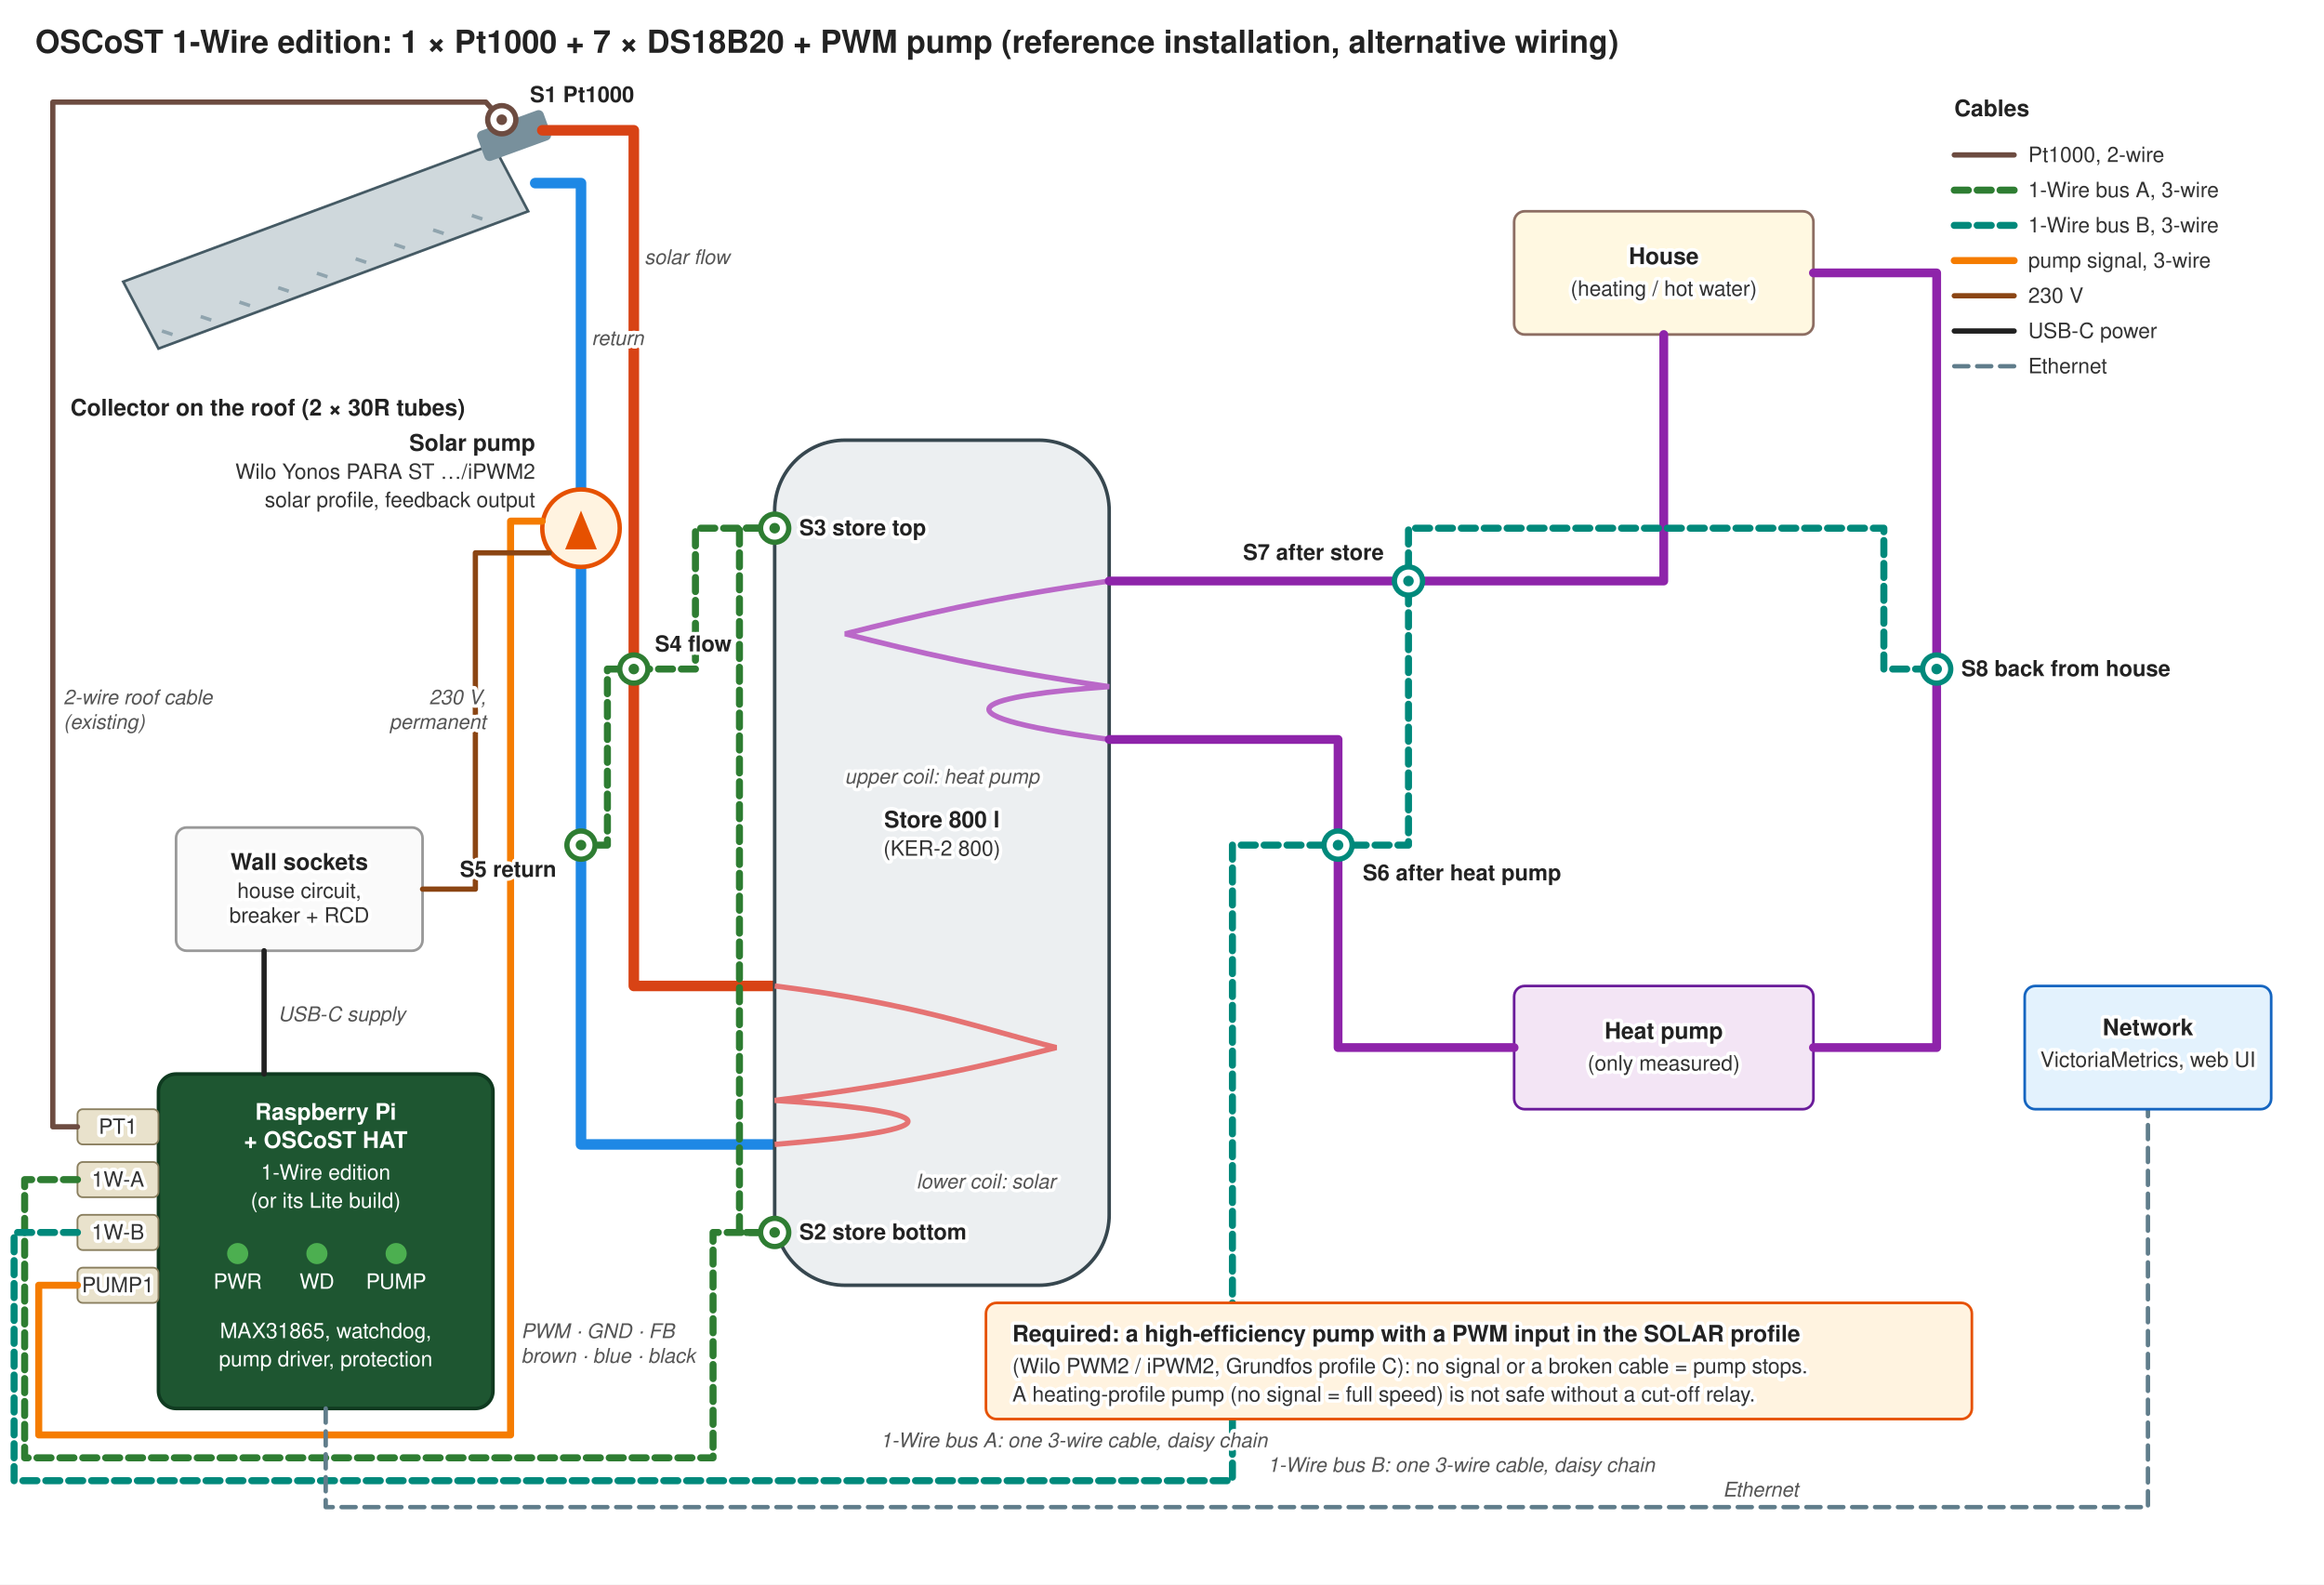
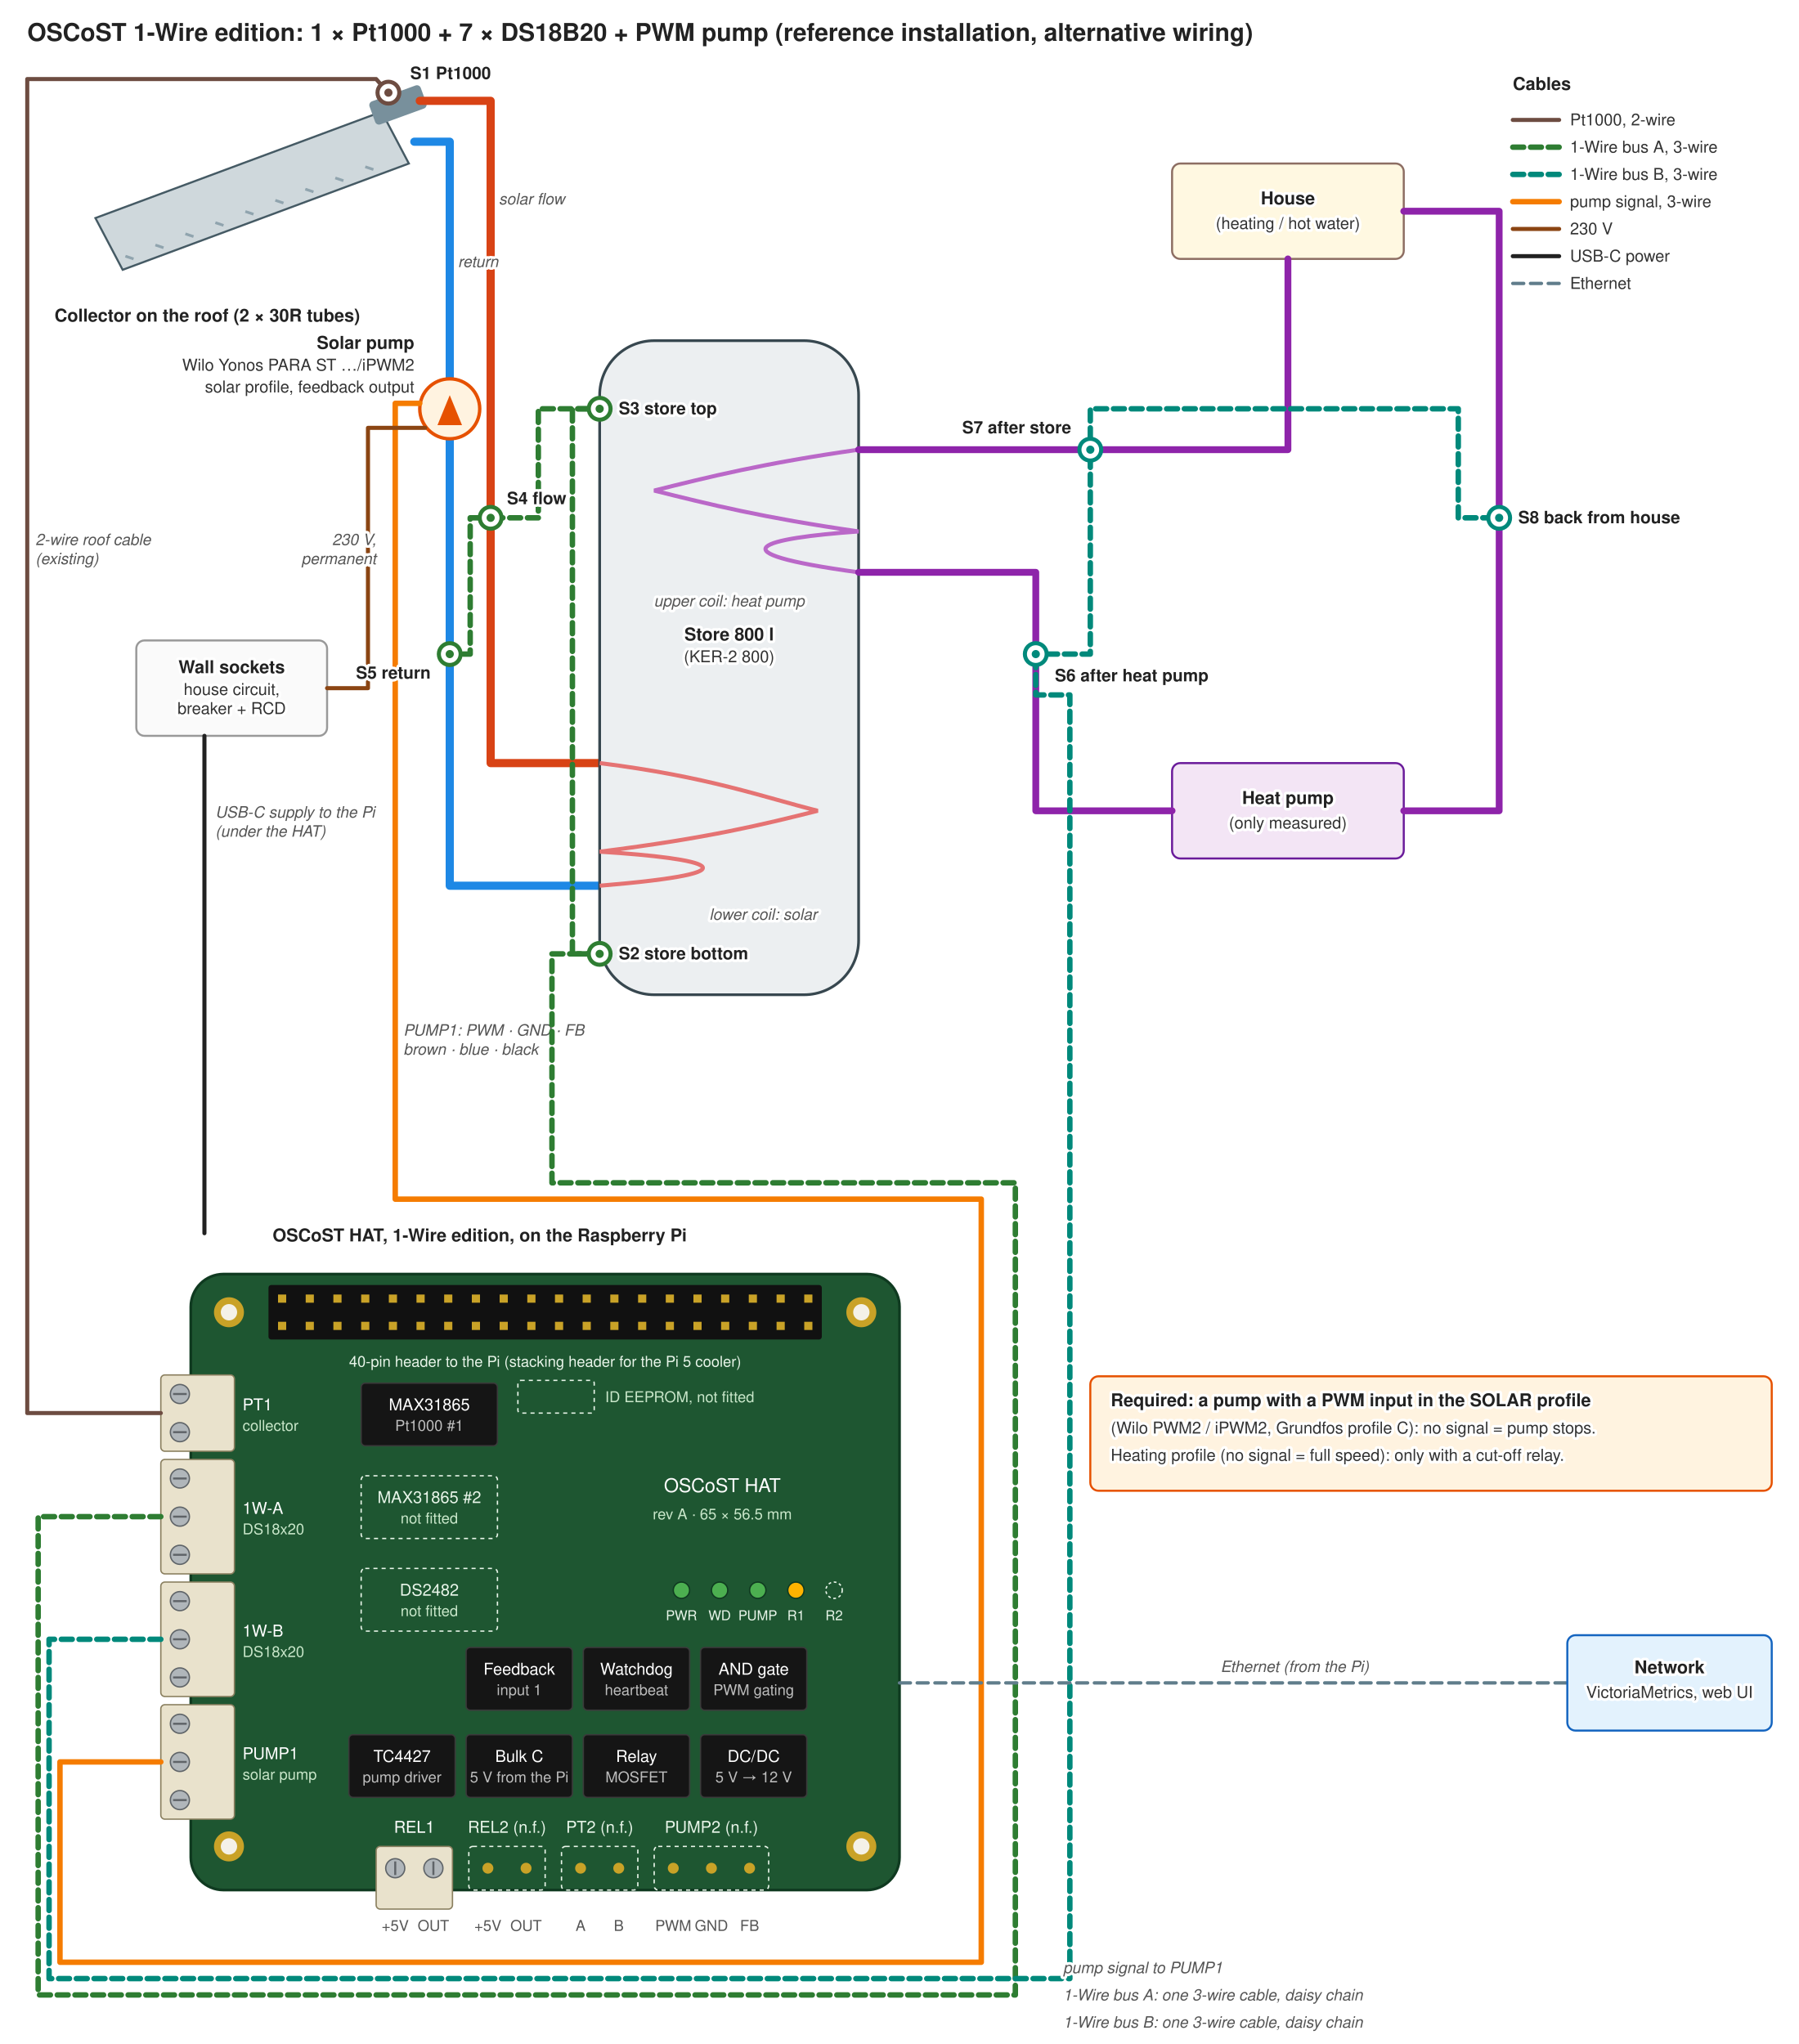
- <svg xmlns="http://www.w3.org/2000/svg" viewBox="0 0 1320 900" font-family="Helvetica, Arial, sans-serif">
-   <style>text{paint-order:stroke;stroke:#fff;stroke-width:4px;stroke-linejoin:round}.n{font-size:12px;fill:#333}.s{font-size:12.5px;font-weight:bold;fill:#222}.h{font-size:18px;font-weight:bold;fill:#222}.b{font-size:13px;font-weight:bold;fill:#222}.w{font-size:12px;fill:#fff;stroke:none}.wb{font-size:13px;font-weight:bold;fill:#fff;stroke:none}.o{font-size:11.5px;font-style:italic;fill:#555}</style>
-   <rect width="1320" height="900" fill="white" />
+ <svg xmlns="http://www.w3.org/2000/svg" viewBox="0 0 1320 1500" font-family="Helvetica, Arial, sans-serif">
+   <style>text{paint-order:stroke;stroke:#fff;stroke-width:4px;stroke-linejoin:round}.n{font-size:12px;fill:#333}.s{font-size:12.5px;font-weight:bold;fill:#222}.h{font-size:18px;font-weight:bold;fill:#222}.b{font-size:13px;font-weight:bold;fill:#222}.w{font-size:12px;fill:#fff;stroke:none}.wb{font-size:13px;font-weight:bold;fill:#fff;stroke:none}.o{font-size:11.5px;font-style:italic;fill:#555}.th,.ts{stroke:none}</style>
+   <rect width="1320" height="1500" fill="white" />
  <text x="20" y="30" class="h" text-anchor="start">OSCoST 1-Wire edition: 1 × Pt1000 + 7 × DS18B20 + PWM pump (reference installation, alternative wiring)</text>
  <polygon points="70,160 280,82 300,120 90,198" fill="#cfd8dc" stroke="#455a64" stroke-width="1.5" />
  <line x1="92" y1="188.0" x2="98" y2="190.0" stroke="#90a4ae" stroke-width="2" />
  <line x1="114" y1="179.8" x2="120" y2="181.8" stroke="#90a4ae" stroke-width="2" />
  <line x1="136" y1="171.6" x2="142" y2="173.6" stroke="#90a4ae" stroke-width="2" />
  <line x1="158" y1="163.4" x2="164" y2="165.4" stroke="#90a4ae" stroke-width="2" />
  <line x1="180" y1="155.2" x2="186" y2="157.2" stroke="#90a4ae" stroke-width="2" />
  <line x1="202" y1="147.0" x2="208" y2="149.0" stroke="#90a4ae" stroke-width="2" />
  <line x1="224" y1="138.8" x2="230" y2="140.8" stroke="#90a4ae" stroke-width="2" />
  <line x1="246" y1="130.6" x2="252" y2="132.6" stroke="#90a4ae" stroke-width="2" />
  <line x1="268" y1="122.4" x2="274" y2="124.4" stroke="#90a4ae" stroke-width="2" />
  <rect x="272" y="68" width="40" height="18" rx="3" fill="#78909c" transform="rotate(-20 292 77)" />
  <text x="40" y="236" class="b" text-anchor="start">Collector on the roof (2 × 30R tubes)</text>
  <polyline points="308,74 360,74 360,560 440,560" fill="none" stroke="#d84315" stroke-width="6" stroke-linecap="round" stroke-linejoin="round" />
  <polyline points="440,650 330,650 330,104 304,104" fill="none" stroke="#1e88e5" stroke-width="6" stroke-linecap="round" stroke-linejoin="round" />
  <text x="366" y="150" class="o" text-anchor="start">solar flow</text>
  <text x="336" y="196" class="o" text-anchor="start">return</text>
  <circle cx="330" cy="300" r="22" fill="#fff3e0" stroke="#e65100" stroke-width="2.5" />
  <polygon points="321,312 339,312 330,290" fill="#e65100" />
  <text x="304" y="256" class="b" text-anchor="end">Solar pump</text>
  <text x="304" y="272" class="n" text-anchor="end">Wilo Yonos PARA ST …/iPWM2</text>
  <text x="304" y="288" class="n" text-anchor="end">solar profile, feedback output</text>
  <rect x="440" y="250" width="190" height="480" rx="40" fill="#eceff1" stroke="#37474f" stroke-width="2" />
  <path d="M440,560 C520,570 560,585 600,595 C560,605 520,615 440,625 C520,630 560,640 440,650" fill="none" stroke="#e57373" stroke-width="3" />
  <path d="M630,330 C560,340 520,350 480,360 C520,370 560,380 630,390 C560,395 520,405 630,420" fill="none" stroke="#ba68c8" stroke-width="3" />
  <text x="535" y="470" class="b" text-anchor="middle">Store 800 l</text>
  <text x="535" y="486" class="n" text-anchor="middle">(KER-2 800)</text>
  <text x="535" y="445" class="o" text-anchor="middle">upper coil: heat pump</text>
  <text x="560" y="675" class="o" text-anchor="middle">lower coil: solar</text>
  <rect x="860" y="120" width="170" height="70" rx="6" fill="#fff8e1" stroke="#8d6e63" stroke-width="1.5" />
  <text x="945" y="150" class="b" text-anchor="middle">House</text>
  <text x="945" y="168" class="n" text-anchor="middle">(heating / hot water)</text>
  <rect x="860" y="560" width="170" height="70" rx="6" fill="#f3e5f5" stroke="#6a1b9a" stroke-width="1.5" />
  <text x="945" y="590" class="b" text-anchor="middle">Heat pump</text>
  <text x="945" y="608" class="n" text-anchor="middle">(only measured)</text>
  <polyline points="860,595 760,595 760,420 630,420" fill="none" stroke="#8e24aa" stroke-width="5" stroke-linecap="round" stroke-linejoin="round" />
  <polyline points="630,330 945,330 945,190" fill="none" stroke="#8e24aa" stroke-width="5" stroke-linecap="round" stroke-linejoin="round" />
  <polyline points="1030,155 1100,155 1100,595 1030,595" fill="none" stroke="#8e24aa" stroke-width="5" stroke-linecap="round" stroke-linejoin="round" />
  <rect x="100" y="470" width="140" height="70" rx="6" fill="#fafafa" stroke="#999" stroke-width="1.5" />
  <text x="170" y="494" class="b" text-anchor="middle">Wall sockets</text>
  <text x="170" y="510" class="n" text-anchor="middle">house circuit,</text>
  <text x="170" y="524" class="n" text-anchor="middle">breaker + RCD</text>
-   <rect x="90" y="610" width="190" height="190" rx="10" fill="#1E5631" stroke="#0F3A20" stroke-width="2" />
-   <text x="185" y="636" class="wb" text-anchor="middle">Raspberry Pi</text>
-   <text x="185" y="652" class="wb" text-anchor="middle">+ OSCoST HAT</text>
-   <text x="185" y="670" class="w" text-anchor="middle">1-Wire edition</text>
-   <text x="185" y="686" class="w" text-anchor="middle">(or its Lite build)</text>
-   <circle cx="135" cy="712" r="6" fill="#4CAF50" />
-   <text x="135" y="732" class="w" text-anchor="middle">PWR</text>
-   <circle cx="180" cy="712" r="6" fill="#4CAF50" />
-   <text x="180" y="732" class="w" text-anchor="middle">WD</text>
-   <circle cx="225" cy="712" r="6" fill="#4CAF50" />
-   <text x="225" y="732" class="w" text-anchor="middle">PUMP</text>
-   <text x="185" y="760" class="w" text-anchor="middle">MAX31865, watchdog,</text>
-   <text x="185" y="776" class="w" text-anchor="middle">pump driver, protection</text>
-   <rect x="44" y="630" width="46" height="20" rx="3" fill="#E9E2CC" stroke="#8A7F5F" stroke-width="1" />
-   <text x="67" y="644" class="n" text-anchor="middle">PT1</text>
-   <rect x="44" y="660" width="46" height="20" rx="3" fill="#E9E2CC" stroke="#8A7F5F" stroke-width="1" />
-   <text x="67" y="674" class="n" text-anchor="middle">1W-A</text>
-   <rect x="44" y="690" width="46" height="20" rx="3" fill="#E9E2CC" stroke="#8A7F5F" stroke-width="1" />
-   <text x="67" y="704" class="n" text-anchor="middle">1W-B</text>
-   <rect x="44" y="720" width="46" height="20" rx="3" fill="#E9E2CC" stroke="#8A7F5F" stroke-width="1" />
-   <text x="67" y="734" class="n" text-anchor="middle">PUMP1</text>
-   <polyline points="44,640 30,640 30,58 276,58 283,66" fill="none" stroke="#6d4c41" stroke-width="3" stroke-linecap="round" stroke-linejoin="round" />
-   <text x="36" y="400" class="o" text-anchor="start">2-wire roof cable</text>
-   <text x="36" y="414" class="o" text-anchor="start">(existing)</text>
-   <polyline points="44,730 22,730 22,815 290,815 290,296 308,296" fill="none" stroke="#f57c00" stroke-width="4" stroke-linecap="round" stroke-linejoin="round" />
+   <g transform="translate(60,905) scale(1.0)">
+     <rect x="80" y="30" width="520" height="452" rx="24" fill="#1E5631" stroke="#0F3A20" stroke-width="2" />
+     <circle cx="108" cy="58" r="11" fill="#C9A227" />
+     <circle cx="108" cy="58" r="6" fill="#F4F1E8" />
+     <circle cx="572" cy="58" r="11" fill="#C9A227" />
+     <circle cx="572" cy="58" r="6" fill="#F4F1E8" />
+     <circle cx="108" cy="450" r="11" fill="#C9A227" />
+     <circle cx="108" cy="450" r="6" fill="#F4F1E8" />
+     <circle cx="572" cy="450" r="11" fill="#C9A227" />
+     <circle cx="572" cy="450" r="6" fill="#F4F1E8" />
+     <rect x="137" y="38" width="406" height="40" rx="2" fill="#111111" />
+     <rect x="144.0" y="45" width="6" height="6" fill="#C9A227" />
+     <rect x="144.0" y="65" width="6" height="6" fill="#C9A227" />
+     <rect x="164.3" y="45" width="6" height="6" fill="#C9A227" />
+     <rect x="164.3" y="65" width="6" height="6" fill="#C9A227" />
+     <rect x="184.6" y="45" width="6" height="6" fill="#C9A227" />
+     <rect x="184.6" y="65" width="6" height="6" fill="#C9A227" />
+     <rect x="205.0" y="45" width="6" height="6" fill="#C9A227" />
+     <rect x="205.0" y="65" width="6" height="6" fill="#C9A227" />
+     <rect x="225.3" y="45" width="6" height="6" fill="#C9A227" />
+     <rect x="225.3" y="65" width="6" height="6" fill="#C9A227" />
+     <rect x="245.6" y="45" width="6" height="6" fill="#C9A227" />
+     <rect x="245.6" y="65" width="6" height="6" fill="#C9A227" />
+     <rect x="265.9" y="45" width="6" height="6" fill="#C9A227" />
+     <rect x="265.9" y="65" width="6" height="6" fill="#C9A227" />
+     <rect x="286.2" y="45" width="6" height="6" fill="#C9A227" />
+     <rect x="286.2" y="65" width="6" height="6" fill="#C9A227" />
+     <rect x="306.6" y="45" width="6" height="6" fill="#C9A227" />
+     <rect x="306.6" y="65" width="6" height="6" fill="#C9A227" />
+     <rect x="326.9" y="45" width="6" height="6" fill="#C9A227" />
+     <rect x="326.9" y="65" width="6" height="6" fill="#C9A227" />
+     <rect x="347.2" y="45" width="6" height="6" fill="#C9A227" />
+     <rect x="347.2" y="65" width="6" height="6" fill="#C9A227" />
+     <rect x="367.5" y="45" width="6" height="6" fill="#C9A227" />
+     <rect x="367.5" y="65" width="6" height="6" fill="#C9A227" />
+     <rect x="387.8" y="45" width="6" height="6" fill="#C9A227" />
+     <rect x="387.8" y="65" width="6" height="6" fill="#C9A227" />
+     <rect x="408.2" y="45" width="6" height="6" fill="#C9A227" />
+     <rect x="408.2" y="65" width="6" height="6" fill="#C9A227" />
+     <rect x="428.5" y="45" width="6" height="6" fill="#C9A227" />
+     <rect x="428.5" y="65" width="6" height="6" fill="#C9A227" />
+     <rect x="448.8" y="45" width="6" height="6" fill="#C9A227" />
+     <rect x="448.8" y="65" width="6" height="6" fill="#C9A227" />
+     <rect x="469.1" y="45" width="6" height="6" fill="#C9A227" />
+     <rect x="469.1" y="65" width="6" height="6" fill="#C9A227" />
+     <rect x="489.4" y="45" width="6" height="6" fill="#C9A227" />
+     <rect x="489.4" y="65" width="6" height="6" fill="#C9A227" />
+     <rect x="509.8" y="45" width="6" height="6" fill="#C9A227" />
+     <rect x="509.8" y="65" width="6" height="6" fill="#C9A227" />
+     <rect x="530.1" y="45" width="6" height="6" fill="#C9A227" />
+     <rect x="530.1" y="65" width="6" height="6" fill="#C9A227" />
+     <text class="ts" x="340" y="98" text-anchor="middle" style="font-size:11px;font-weight:400;fill:#E8F5E9">40-pin header to the Pi (stacking header for the Pi 5 cooler)</text>
+     <rect x="320" y="108" width="56" height="24" rx="2" fill="none" stroke="#E8F5E9" stroke-width="1" stroke-dasharray="3 3" />
+     <text class="ts" x="384" y="124" text-anchor="start" style="font-size:11px;font-weight:400;fill:#C8E6C9">ID EEPROM, not fitted</text>
+     <rect x="58" y="104" width="54" height="56" rx="3" fill="#E9E2CC" stroke="#8A7F5F" stroke-width="1" />
+     <circle cx="72" cy="118" r="7" fill="#B0B6BA" stroke="#5F6468" />
+     <line x1="67" y1="118" x2="77" y2="118" stroke="#5F6468" stroke-width="1.5" />
+     <circle cx="72" cy="146" r="7" fill="#B0B6BA" stroke="#5F6468" />
+     <line x1="67" y1="146" x2="77" y2="146" stroke="#5F6468" stroke-width="1.5" />
+     <text class="th" x="118" y="130.0" text-anchor="start" style="font-size:12px;font-weight:500;fill:#ffffff">PT1</text>
+     <text class="ts" x="118" y="145.0" text-anchor="start" style="font-size:11px;font-weight:400;fill:#C8E6C9">collector</text>
+     <rect x="58" y="166" width="54" height="84" rx="3" fill="#E9E2CC" stroke="#8A7F5F" stroke-width="1" />
+     <circle cx="72" cy="180" r="7" fill="#B0B6BA" stroke="#5F6468" />
+     <line x1="67" y1="180" x2="77" y2="180" stroke="#5F6468" stroke-width="1.5" />
+     <circle cx="72" cy="208" r="7" fill="#B0B6BA" stroke="#5F6468" />
+     <line x1="67" y1="208" x2="77" y2="208" stroke="#5F6468" stroke-width="1.5" />
+     <circle cx="72" cy="236" r="7" fill="#B0B6BA" stroke="#5F6468" />
+     <line x1="67" y1="236" x2="77" y2="236" stroke="#5F6468" stroke-width="1.5" />
+     <text class="th" x="118" y="206.0" text-anchor="start" style="font-size:12px;font-weight:500;fill:#ffffff">1W-A</text>
+     <text class="ts" x="118" y="221.0" text-anchor="start" style="font-size:11px;font-weight:400;fill:#C8E6C9">DS18x20</text>
+     <rect x="58" y="256" width="54" height="84" rx="3" fill="#E9E2CC" stroke="#8A7F5F" stroke-width="1" />
+     <circle cx="72" cy="270" r="7" fill="#B0B6BA" stroke="#5F6468" />
+     <line x1="67" y1="270" x2="77" y2="270" stroke="#5F6468" stroke-width="1.5" />
+     <circle cx="72" cy="298" r="7" fill="#B0B6BA" stroke="#5F6468" />
+     <line x1="67" y1="298" x2="77" y2="298" stroke="#5F6468" stroke-width="1.5" />
+     <circle cx="72" cy="326" r="7" fill="#B0B6BA" stroke="#5F6468" />
+     <line x1="67" y1="326" x2="77" y2="326" stroke="#5F6468" stroke-width="1.5" />
+     <text class="th" x="118" y="296.0" text-anchor="start" style="font-size:12px;font-weight:500;fill:#ffffff">1W-B</text>
+     <text class="ts" x="118" y="311.0" text-anchor="start" style="font-size:11px;font-weight:400;fill:#C8E6C9">DS18x20</text>
+     <rect x="58" y="346" width="54" height="84" rx="3" fill="#E9E2CC" stroke="#8A7F5F" stroke-width="1" />
+     <circle cx="72" cy="360" r="7" fill="#B0B6BA" stroke="#5F6468" />
+     <line x1="67" y1="360" x2="77" y2="360" stroke="#5F6468" stroke-width="1.5" />
+     <circle cx="72" cy="388" r="7" fill="#B0B6BA" stroke="#5F6468" />
+     <line x1="67" y1="388" x2="77" y2="388" stroke="#5F6468" stroke-width="1.5" />
+     <circle cx="72" cy="416" r="7" fill="#B0B6BA" stroke="#5F6468" />
+     <line x1="67" y1="416" x2="77" y2="416" stroke="#5F6468" stroke-width="1.5" />
+     <text class="th" x="118" y="386.0" text-anchor="start" style="font-size:12px;font-weight:500;fill:#ffffff">PUMP1</text>
+     <text class="ts" x="118" y="401.0" text-anchor="start" style="font-size:11px;font-weight:400;fill:#C8E6C9">solar pump</text>
+     <rect x="216" y="450" width="56" height="46" rx="3" fill="#E9E2CC" stroke="#8A7F5F" stroke-width="1" />
+     <circle cx="230" cy="466" r="7" fill="#B0B6BA" stroke="#5F6468" />
+     <line x1="230" y1="461" x2="230" y2="471" stroke="#5F6468" stroke-width="1.5" />
+     <text class="ts" x="230" y="512" text-anchor="middle" style="font-size:11px;font-weight:400;fill:#555555">+5V</text>
+     <circle cx="258" cy="466" r="7" fill="#B0B6BA" stroke="#5F6468" />
+     <line x1="258" y1="461" x2="258" y2="471" stroke="#5F6468" stroke-width="1.5" />
+     <text class="ts" x="258" y="512" text-anchor="middle" style="font-size:11px;font-weight:400;fill:#555555">OUT</text>
+     <text class="th" x="244.0" y="440" text-anchor="middle" style="font-size:12px;font-weight:500;fill:#ffffff">REL1</text>
+     <rect x="284" y="450" width="56" height="32" rx="3" fill="none" stroke="#E8F5E9" stroke-width="1" stroke-dasharray="3 3" />
+     <circle cx="298" cy="466" r="4" fill="#C9A227" />
+     <text class="ts" x="298" y="512" text-anchor="middle" style="font-size:11px;font-weight:400;fill:#555555">+5V</text>
+     <circle cx="326" cy="466" r="4" fill="#C9A227" />
+     <text class="ts" x="326" y="512" text-anchor="middle" style="font-size:11px;font-weight:400;fill:#555555">OUT</text>
+     <text class="th" x="312.0" y="440" text-anchor="middle" style="font-size:12px;font-weight:500;fill:#E8F5E9">REL2 (n.f.)</text>
+     <rect x="352" y="450" width="56" height="32" rx="3" fill="none" stroke="#E8F5E9" stroke-width="1" stroke-dasharray="3 3" />
+     <circle cx="366" cy="466" r="4" fill="#C9A227" />
+     <text class="ts" x="366" y="512" text-anchor="middle" style="font-size:11px;font-weight:400;fill:#555555">A</text>
+     <circle cx="394" cy="466" r="4" fill="#C9A227" />
+     <text class="ts" x="394" y="512" text-anchor="middle" style="font-size:11px;font-weight:400;fill:#555555">B</text>
+     <text class="th" x="380.0" y="440" text-anchor="middle" style="font-size:12px;font-weight:500;fill:#E8F5E9">PT2 (n.f.)</text>
+     <rect x="420" y="450" width="84" height="32" rx="3" fill="none" stroke="#E8F5E9" stroke-width="1" stroke-dasharray="3 3" />
+     <circle cx="434" cy="466" r="4" fill="#C9A227" />
+     <text class="ts" x="434" y="512" text-anchor="middle" style="font-size:11px;font-weight:400;fill:#555555">PWM</text>
+     <circle cx="462" cy="466" r="4" fill="#C9A227" />
+     <text class="ts" x="462" y="512" text-anchor="middle" style="font-size:11px;font-weight:400;fill:#555555">GND</text>
+     <circle cx="490" cy="466" r="4" fill="#C9A227" />
+     <text class="ts" x="490" y="512" text-anchor="middle" style="font-size:11px;font-weight:400;fill:#555555">FB</text>
+     <text class="th" x="462.0" y="440" text-anchor="middle" style="font-size:12px;font-weight:500;fill:#E8F5E9">PUMP2 (n.f.)</text>
+     <rect x="205" y="110" width="100" height="46" rx="3" fill="#151515" stroke="#3a3a3a" stroke-width="1" />
+     <text class="th" x="255.0" y="130.0" text-anchor="middle" style="font-size:12px;font-weight:500;fill:#ffffff">MAX31865</text>
+     <text class="ts" x="255.0" y="145.0" text-anchor="middle" style="font-size:11px;font-weight:400;fill:#bdbdbd">Pt1000 #1</text>
+     <rect x="205" y="178" width="100" height="46" rx="3" fill="none" stroke="#E8F5E9" stroke-width="1" stroke-dasharray="3 3" />
+     <text class="th" x="255" y="198" text-anchor="middle" style="font-size:12px;font-weight:500;fill:#E8F5E9">MAX31865 #2</text>
+     <text class="ts" x="255" y="213" text-anchor="middle" style="font-size:11px;font-weight:400;fill:#C8E6C9">not fitted</text>
+     <rect x="205" y="246" width="100" height="46" rx="3" fill="none" stroke="#E8F5E9" stroke-width="1" stroke-dasharray="3 3" />
+     <text class="th" x="255" y="266" text-anchor="middle" style="font-size:12px;font-weight:500;fill:#E8F5E9">DS2482</text>
+     <text class="ts" x="255" y="281" text-anchor="middle" style="font-size:11px;font-weight:400;fill:#C8E6C9">not fitted</text>
+     <rect x="196" y="368" width="78" height="46" rx="3" fill="#151515" stroke="#3a3a3a" stroke-width="1" />
+     <text class="th" x="235.0" y="388.0" text-anchor="middle" style="font-size:12px;font-weight:500;fill:#ffffff">TC4427</text>
+     <text class="ts" x="235.0" y="403.0" text-anchor="middle" style="font-size:11px;font-weight:400;fill:#bdbdbd">pump driver</text>
+     <rect x="282" y="368" width="78" height="46" rx="3" fill="#151515" stroke="#3a3a3a" stroke-width="1" />
+     <text class="th" x="321.0" y="388.0" text-anchor="middle" style="font-size:12px;font-weight:500;fill:#ffffff">Bulk C</text>
+     <text class="ts" x="321.0" y="403.0" text-anchor="middle" style="font-size:11px;font-weight:400;fill:#bdbdbd">5 V from the Pi</text>
+     <rect x="368" y="368" width="78" height="46" rx="3" fill="#151515" stroke="#3a3a3a" stroke-width="1" />
+     <text class="th" x="407.0" y="388.0" text-anchor="middle" style="font-size:12px;font-weight:500;fill:#ffffff">Relay</text>
+     <text class="ts" x="407.0" y="403.0" text-anchor="middle" style="font-size:11px;font-weight:400;fill:#bdbdbd">MOSFET</text>
+     <rect x="454" y="368" width="78" height="46" rx="3" fill="#151515" stroke="#3a3a3a" stroke-width="1" />
+     <text class="th" x="493.0" y="388.0" text-anchor="middle" style="font-size:12px;font-weight:500;fill:#ffffff">DC/DC</text>
+     <text class="ts" x="493.0" y="403.0" text-anchor="middle" style="font-size:11px;font-weight:400;fill:#bdbdbd">5 V → 12 V</text>
+     <rect x="282" y="304" width="78" height="46" rx="3" fill="#151515" stroke="#3a3a3a" stroke-width="1" />
+     <text class="th" x="321.0" y="324.0" text-anchor="middle" style="font-size:12px;font-weight:500;fill:#ffffff">Feedback</text>
+     <text class="ts" x="321.0" y="339.0" text-anchor="middle" style="font-size:11px;font-weight:400;fill:#bdbdbd">input 1</text>
+     <rect x="368" y="304" width="78" height="46" rx="3" fill="#151515" stroke="#3a3a3a" stroke-width="1" />
+     <text class="th" x="407.0" y="324.0" text-anchor="middle" style="font-size:12px;font-weight:500;fill:#ffffff">Watchdog</text>
+     <text class="ts" x="407.0" y="339.0" text-anchor="middle" style="font-size:11px;font-weight:400;fill:#bdbdbd">heartbeat</text>
+     <rect x="454" y="304" width="78" height="46" rx="3" fill="#151515" stroke="#3a3a3a" stroke-width="1" />
+     <text class="th" x="493.0" y="324.0" text-anchor="middle" style="font-size:12px;font-weight:500;fill:#ffffff">AND gate</text>
+     <text class="ts" x="493.0" y="339.0" text-anchor="middle" style="font-size:11px;font-weight:400;fill:#bdbdbd">PWM gating</text>
+     <circle cx="440" cy="262" r="6" fill="#4CAF50" stroke="#0F3A20" />
+     <text class="ts" x="440" y="284" text-anchor="middle" style="font-size:10px;font-weight:400;fill:#E8F5E9">PWR</text>
+     <circle cx="468" cy="262" r="6" fill="#4CAF50" stroke="#0F3A20" />
+     <text class="ts" x="468" y="284" text-anchor="middle" style="font-size:10px;font-weight:400;fill:#E8F5E9">WD</text>
+     <circle cx="496" cy="262" r="6" fill="#4CAF50" stroke="#0F3A20" />
+     <text class="ts" x="496" y="284" text-anchor="middle" style="font-size:10px;font-weight:400;fill:#E8F5E9">PUMP</text>
+     <circle cx="524" cy="262" r="6" fill="#FFB300" stroke="#0F3A20" />
+     <text class="ts" x="524" y="284" text-anchor="middle" style="font-size:10px;font-weight:400;fill:#E8F5E9">R1</text>
+     <circle cx="552" cy="262" r="6" fill="none" stroke="#E8F5E9" stroke-dasharray="2 2" />
+     <text class="ts" x="552" y="284" text-anchor="middle" style="font-size:10px;font-weight:400;fill:#E8F5E9">R2</text>
+     <text class="th" x="470" y="190" text-anchor="middle" style="font-size:14px;font-weight:500;fill:#ffffff">OSCoST HAT</text>
+     <text class="ts" x="470" y="210" text-anchor="middle" style="font-size:11px;font-weight:400;fill:#C8E6C9">rev A · 65 × 56.5 mm</text>
+   </g>
+   <text x="200" y="911" class="b" text-anchor="start">OSCoST HAT, 1-Wire edition, on the Raspberry Pi</text>
+   <polyline points="118.0,1037.0 20,1037.0 20,58 276,58 283,66" fill="none" stroke="#6d4c41" stroke-width="3" stroke-linecap="round" stroke-linejoin="round" />
+   <text x="26" y="400" class="o" text-anchor="start">2-wire roof cable</text>
+   <text x="26" y="414" class="o" text-anchor="start">(existing)</text>
+   <polyline points="118.0,1293.0 44,1293.0 44,1440 720,1440 720,880 290,880 290,296 308,296" fill="none" stroke="#f57c00" stroke-width="4" stroke-linecap="round" stroke-linejoin="round" />
  <polyline points="312,314 270,314 270,505 240,505" fill="none" stroke="#8B4513" stroke-width="3" stroke-linecap="round" stroke-linejoin="round" />
-   <text x="296" y="760" class="o" text-anchor="start">PWM · GND · FB</text>
+   <text x="296" y="760" class="o" text-anchor="start">PUMP1: PWM · GND · FB</text>
  <text x="296" y="774" class="o" text-anchor="start">brown · blue · black</text>
  <text x="276" y="400" class="o" text-anchor="end">230 V,</text>
  <text x="276" y="414" class="o" text-anchor="end">permanent</text>
-   <polyline points="150,610 150,540" fill="none" stroke="#212121" stroke-width="3" stroke-linecap="round" stroke-linejoin="round" />
-   <text x="158" y="580" class="o" text-anchor="start">USB-C supply</text>
-   <polyline points="44,670 14,670 14,828 405,828 405,700 432,700" fill="none" stroke="#2e7d32" stroke-width="4" stroke-linecap="round" stroke-linejoin="round" stroke-dasharray="8 5" />
+   <polyline points="150,540 150,905" fill="none" stroke="#212121" stroke-width="3" stroke-linecap="round" stroke-linejoin="round" />
+   <text x="158" y="600" class="o" text-anchor="start">USB-C supply to the Pi</text>
+   <text x="158" y="614" class="o" text-anchor="start">(under the HAT)</text>
+   <polyline points="118.0,1113.0 28,1113.0 28,1464 745,1464 745,868 405,868 405,700 432,700" fill="none" stroke="#2e7d32" stroke-width="4" stroke-linecap="round" stroke-linejoin="round" stroke-dasharray="8 5" />
  <polyline points="432,700 420,700 420,300 432,300" fill="none" stroke="#2e7d32" stroke-width="4" stroke-linecap="round" stroke-linejoin="round" stroke-dasharray="8 5" />
  <polyline points="432,300 395,300 395,380 368,380" fill="none" stroke="#2e7d32" stroke-width="4" stroke-linecap="round" stroke-linejoin="round" stroke-dasharray="8 5" />
  <polyline points="352,380 345,380 345,480 338,480" fill="none" stroke="#2e7d32" stroke-width="4" stroke-linecap="round" stroke-linejoin="round" stroke-dasharray="8 5" />
-   <polyline points="44,700 8,700 8,841 700,841 700,480 752,480" fill="none" stroke="#00897b" stroke-width="4" stroke-linecap="round" stroke-linejoin="round" stroke-dasharray="8 5" />
+   <polyline points="118.0,1203.0 36,1203.0 36,1452 785,1452 785,510 760,510 760,488" fill="none" stroke="#00897b" stroke-width="4" stroke-linecap="round" stroke-linejoin="round" stroke-dasharray="8 5" />
  <polyline points="768,480 800,480 800,338" fill="none" stroke="#00897b" stroke-width="4" stroke-linecap="round" stroke-linejoin="round" stroke-dasharray="8 5" />
  <polyline points="800,322 800,300 1070,300 1070,380 1092,380" fill="none" stroke="#00897b" stroke-width="4" stroke-linecap="round" stroke-linejoin="round" stroke-dasharray="8 5" />
-   <polyline points="185,800 185,856 1220,856 1220,630" fill="none" stroke="#607d8b" stroke-width="2.5" stroke-linecap="round" stroke-linejoin="round" stroke-dasharray="8 5" />
-   <rect x="1150" y="560" width="140" height="70" rx="6" fill="#e3f2fd" stroke="#1565c0" stroke-width="1.5" />
-   <text x="1220" y="588" class="b" text-anchor="middle">Network</text>
-   <text x="1220" y="606" class="n" text-anchor="middle">VictoriaMetrics, web UI</text>
-   <text x="1000" y="850" class="o" text-anchor="middle">Ethernet</text>
-   <text x="500" y="822" class="o" text-anchor="start">1-Wire bus A: one 3-wire cable, daisy chain</text>
-   <text x="500" y="835" class="o" text-anchor="start" />
-   <text x="720" y="836" class="o" text-anchor="start">1-Wire bus B: one 3-wire cable, daisy chain</text>
+   <polyline points="660,1235 1150,1235" fill="none" stroke="#607d8b" stroke-width="2.5" stroke-linecap="round" stroke-linejoin="round" stroke-dasharray="8 5" />
+   <rect x="1150" y="1200" width="150" height="70" rx="6" fill="#e3f2fd" stroke="#1565c0" stroke-width="1.5" />
+   <text x="1225" y="1228" class="b" text-anchor="middle">Network</text>
+   <text x="1225" y="1246" class="n" text-anchor="middle">VictoriaMetrics, web UI</text>
+   <text x="950" y="1227" class="o" text-anchor="middle">Ethernet (from the Pi)</text>
+   <text x="780" y="1468" class="o" text-anchor="start">1-Wire bus A: one 3-wire cable, daisy chain</text>
+   <text x="780" y="1488" class="o" text-anchor="start">1-Wire bus B: one 3-wire cable, daisy chain</text>
+   <text x="780" y="1448" class="o" text-anchor="start">pump signal to PUMP1</text>
  <circle cx="285" cy="68" r="8" fill="#fff" stroke="#6d4c41" stroke-width="3" />
  <circle cx="285" cy="68" r="3" fill="#6d4c41" />
  <text x="301" y="58" class="s" text-anchor="start">S1 Pt1000</text>
  <circle cx="440" cy="700" r="8" fill="#fff" stroke="#2e7d32" stroke-width="3" />
  <circle cx="440" cy="700" r="3" fill="#2e7d32" />
  <text x="454" y="704" class="s" text-anchor="start">S2 store bottom</text>
  <circle cx="440" cy="300" r="8" fill="#fff" stroke="#2e7d32" stroke-width="3" />
  <circle cx="440" cy="300" r="3" fill="#2e7d32" />
  <text x="454" y="304" class="s" text-anchor="start">S3 store top</text>
  <circle cx="360" cy="380" r="8" fill="#fff" stroke="#2e7d32" stroke-width="3" />
  <circle cx="360" cy="380" r="3" fill="#2e7d32" />
  <text x="372" y="370" class="s" text-anchor="start">S4 flow</text>
  <circle cx="330" cy="480" r="8" fill="#fff" stroke="#2e7d32" stroke-width="3" />
  <circle cx="330" cy="480" r="3" fill="#2e7d32" />
  <text x="316" y="498" class="s" text-anchor="end">S5 return</text>
  <circle cx="760" cy="480" r="8" fill="#fff" stroke="#00897b" stroke-width="3" />
  <circle cx="760" cy="480" r="3" fill="#00897b" />
  <text x="774" y="500" class="s" text-anchor="start">S6 after heat pump</text>
  <circle cx="800" cy="330" r="8" fill="#fff" stroke="#00897b" stroke-width="3" />
  <circle cx="800" cy="330" r="3" fill="#00897b" />
  <text x="786" y="318" class="s" text-anchor="end">S7 after store</text>
  <circle cx="1100" cy="380" r="8" fill="#fff" stroke="#00897b" stroke-width="3" />
  <circle cx="1100" cy="380" r="3" fill="#00897b" />
  <text x="1114" y="384" class="s" text-anchor="start">S8 back from house</text>
  <text x="1110" y="66" class="b" text-anchor="start">Cables</text>
  <polyline points="1110,88 1144,88" fill="none" stroke="#6d4c41" stroke-width="3" stroke-linecap="round" stroke-linejoin="round" />
  <text x="1152" y="92" class="n" text-anchor="start">Pt1000, 2-wire</text>
  <polyline points="1110,108 1144,108" fill="none" stroke="#2e7d32" stroke-width="4" stroke-linecap="round" stroke-linejoin="round" stroke-dasharray="8 5" />
  <text x="1152" y="112" class="n" text-anchor="start">1-Wire bus A, 3-wire</text>
  <polyline points="1110,128 1144,128" fill="none" stroke="#00897b" stroke-width="4" stroke-linecap="round" stroke-linejoin="round" stroke-dasharray="8 5" />
  <text x="1152" y="132" class="n" text-anchor="start">1-Wire bus B, 3-wire</text>
  <polyline points="1110,148 1144,148" fill="none" stroke="#f57c00" stroke-width="4" stroke-linecap="round" stroke-linejoin="round" />
  <text x="1152" y="152" class="n" text-anchor="start">pump signal, 3-wire</text>
  <polyline points="1110,168 1144,168" fill="none" stroke="#8B4513" stroke-width="3" stroke-linecap="round" stroke-linejoin="round" />
  <text x="1152" y="172" class="n" text-anchor="start">230 V</text>
  <polyline points="1110,188 1144,188" fill="none" stroke="#212121" stroke-width="3" stroke-linecap="round" stroke-linejoin="round" />
  <text x="1152" y="192" class="n" text-anchor="start">USB-C power</text>
  <polyline points="1110,208 1144,208" fill="none" stroke="#607d8b" stroke-width="2.5" stroke-linecap="round" stroke-linejoin="round" stroke-dasharray="8 5" />
  <text x="1152" y="212" class="n" text-anchor="start">Ethernet</text>
-   <rect x="560" y="740" width="560" height="66" rx="6" fill="#fff3e0" stroke="#e65100" stroke-width="1.5" />
-   <text x="575" y="762" class="b" text-anchor="start">Required: a high-efficiency pump with a PWM input in the SOLAR profile</text>
-   <text x="575" y="780" class="n" text-anchor="start">(Wilo PWM2 / iPWM2, Grundfos profile C): no signal or a broken cable = pump stops.</text>
-   <text x="575" y="796" class="n" text-anchor="start">A heating-profile pump (no signal = full speed) is not safe without a cut-off relay.</text>
+   <rect x="800" y="1010" width="500" height="84" rx="6" fill="#fff3e0" stroke="#e65100" stroke-width="1.5" />
+   <text x="815" y="1032" class="b" text-anchor="start">Required: a pump with a PWM input in the SOLAR profile</text>
+   <text x="815" y="1052" class="n" text-anchor="start">(Wilo PWM2 / iPWM2, Grundfos profile C): no signal = pump stops.</text>
+   <text x="815" y="1072" class="n" text-anchor="start">Heating profile (no signal = full speed): only with a cut-off relay.</text>
</svg>
